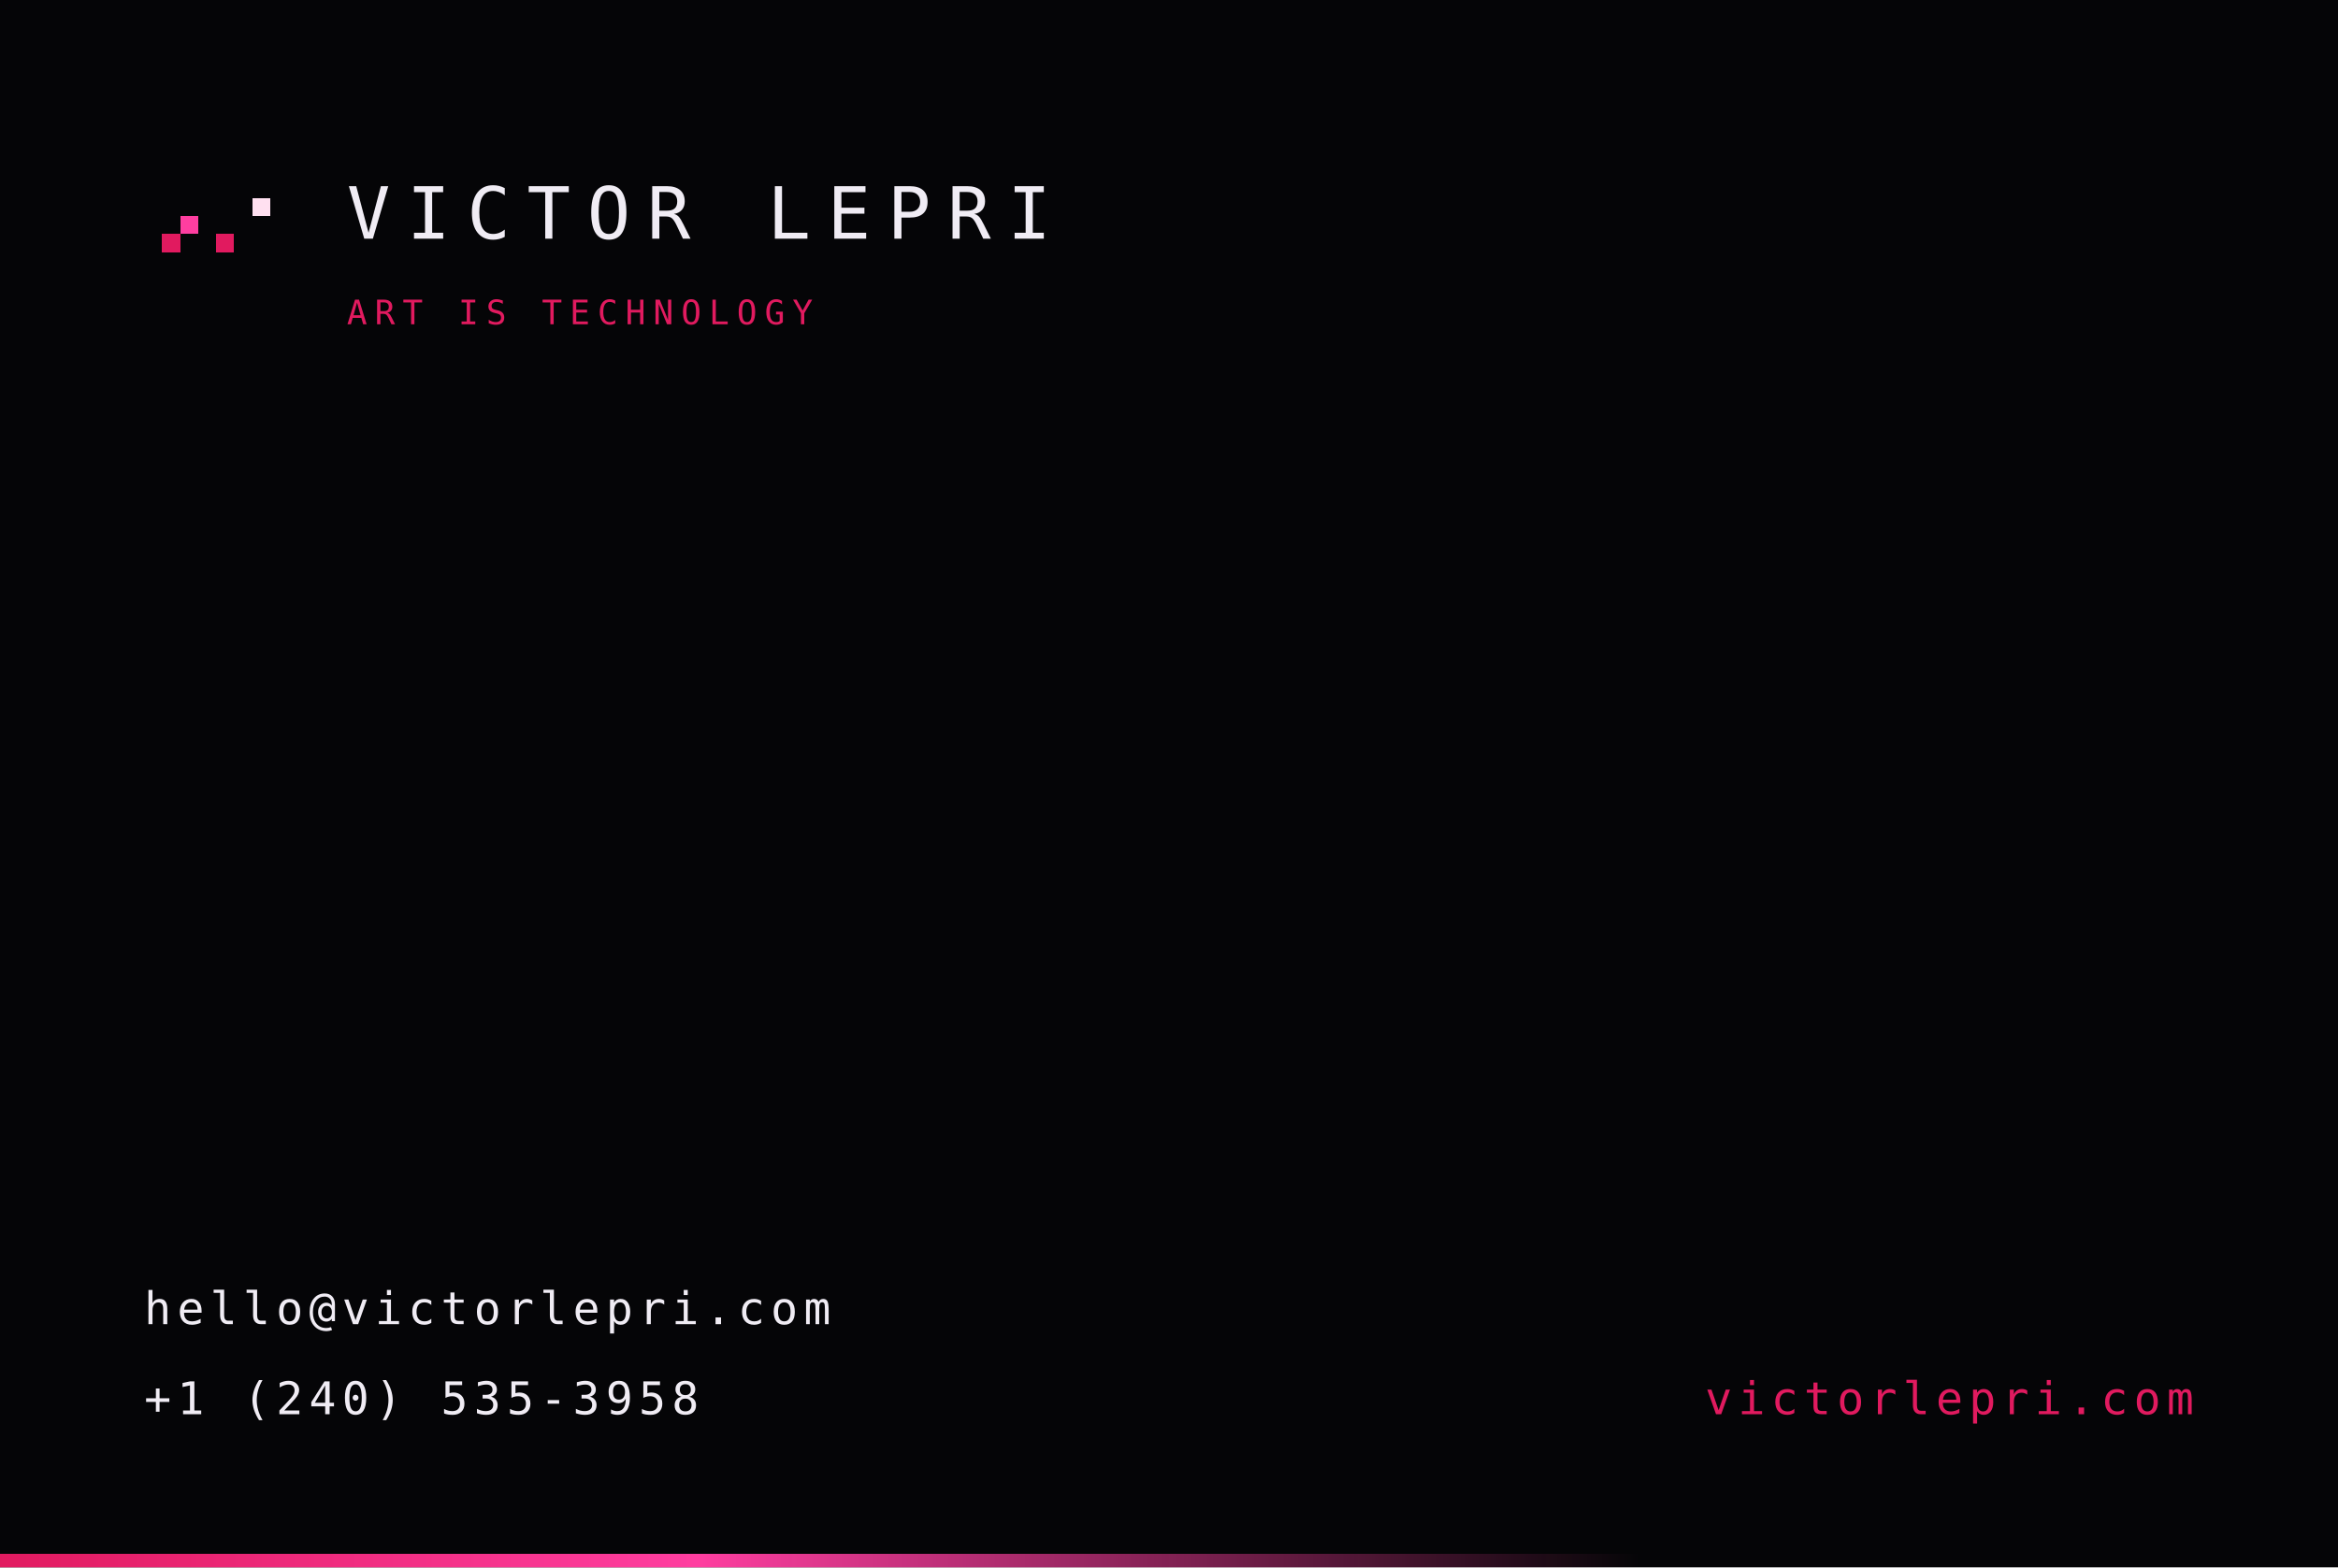
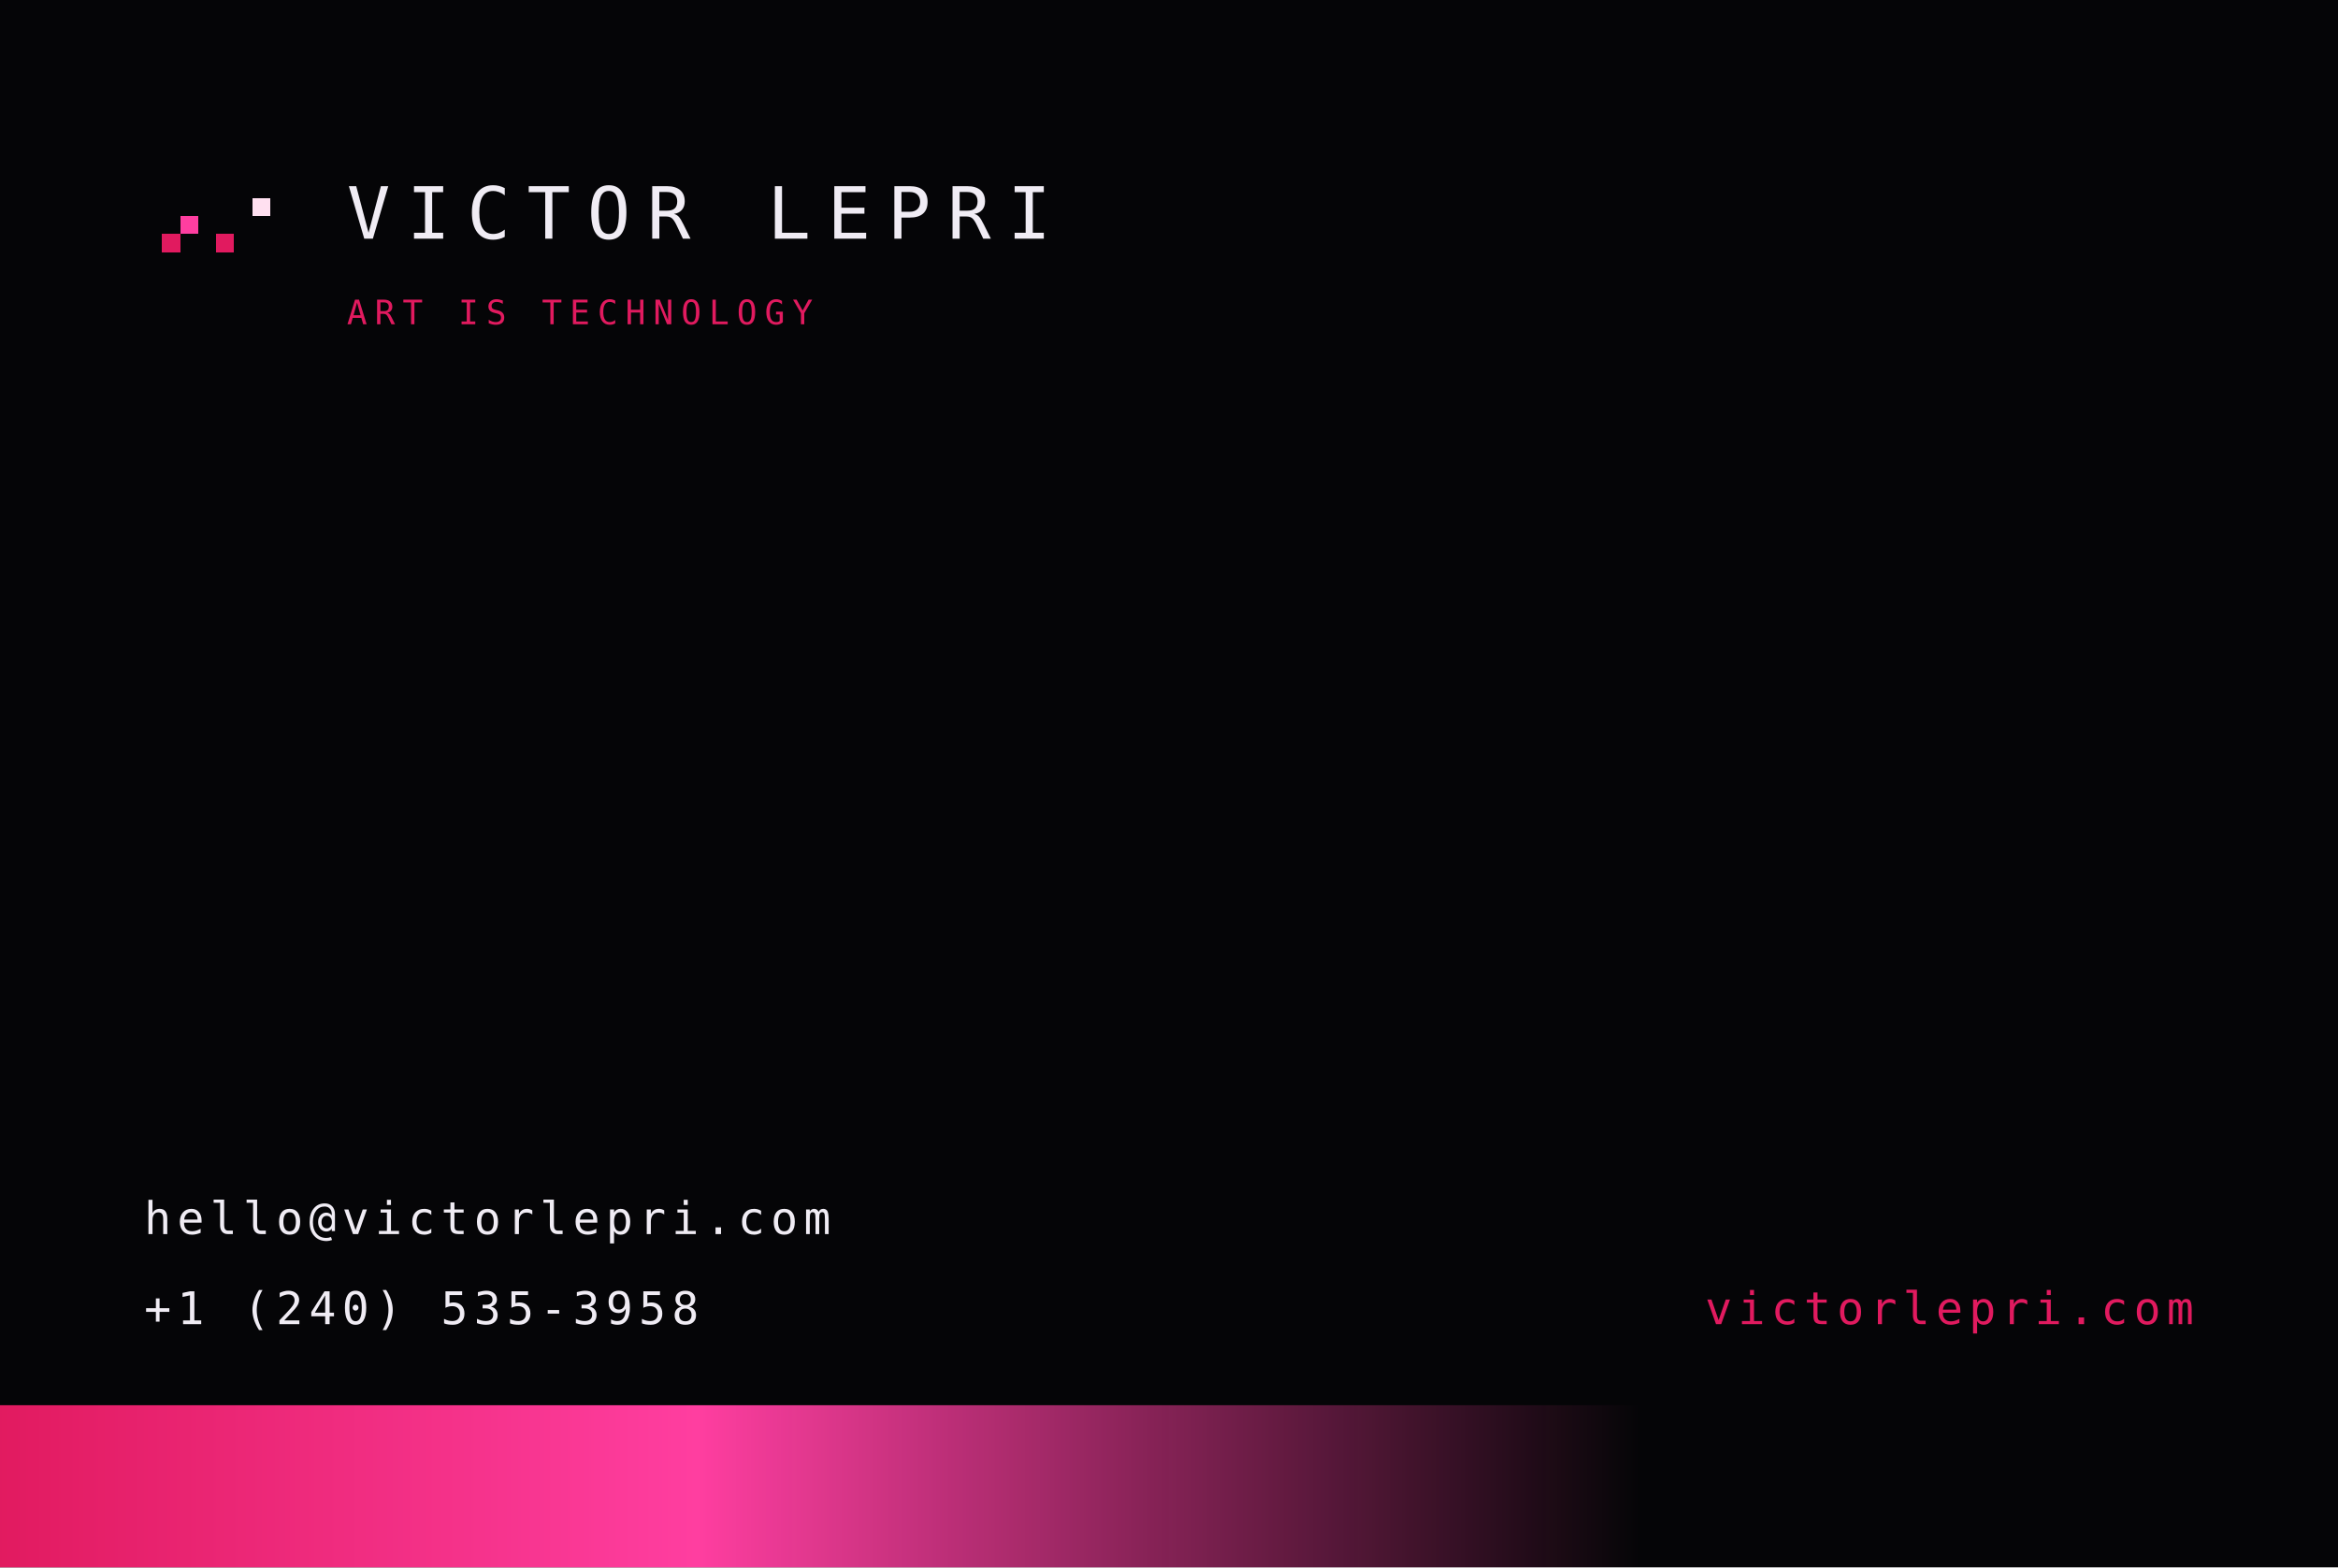
<svg xmlns="http://www.w3.org/2000/svg" width="1038" height="696" viewBox="0 0 1038 696">
  <defs>
    <linearGradient id="rule" x1="0" y1="0" x2="1" y2="0">
      <stop offset="0" stop-color="#e11a5f" />
      <stop offset="0.3" stop-color="#ff3ea0" />
      <stop offset="0.7" stop-color="#ff3ea0" stop-opacity="0" />
    </linearGradient>
  </defs>
  <g id="layer-the ground">
    <rect width="1038" height="696" fill="#050507" />
+   </g>
+   <g id="layer-the gradient rule">
+     <rect x="0" y="624" width="1038" height="72" fill="url(#rule)" />
  </g>
  <g id="layer-the mark">
    <g shape-rendering="crispEdges" transform="translate(64,64) scale(8)">
      <rect x="1" y="5" width="1" height="1" fill="#e11a5f" />
      <rect x="2" y="4" width="1" height="1" fill="#ff3ea0" />
      <rect x="4" y="5" width="1" height="1" fill="#e11a5f" />
      <rect x="6" y="3" width="1" height="1" fill="#ffe0f0" />
    </g>
  </g>
  <g id="layer-the name">
    <text x="154" y="106" font-family="Menlo, Consolas, DejaVu Sans Mono, monospace" font-size="32" letter-spacing="7.4" fill="#f0ecf4" font-weight="300">VICTOR LEPRI</text>
  </g>
  <g id="layer-the front slogan">
    <text x="154" y="144" font-family="Menlo, Consolas, DejaVu Sans Mono, monospace" font-size="15" letter-spacing="3.333" fill="#e11a5f" font-weight="300">ART IS TECHNOLOGY</text>
  </g>
  <g id="layer-the email">
-     <text x="64" y="588" font-family="Menlo, Consolas, DejaVu Sans Mono, monospace" font-size="20" letter-spacing="2.6" fill="#f0ecf4" font-weight="300">hello@victorlepri.com</text>
+     <text x="64" y="548" font-family="Menlo, Consolas, DejaVu Sans Mono, monospace" font-size="20" letter-spacing="2.6" fill="#f0ecf4" font-weight="300">hello@victorlepri.com</text>
  </g>
  <g id="layer-the phone">
-     <text x="64" y="628" font-family="Menlo, Consolas, DejaVu Sans Mono, monospace" font-size="20" letter-spacing="2.6" fill="#f0ecf4" font-weight="300">+1 (240) 535-3958</text>
+     <text x="64" y="588" font-family="Menlo, Consolas, DejaVu Sans Mono, monospace" font-size="20" letter-spacing="2.6" fill="#f0ecf4" font-weight="300">+1 (240) 535-3958</text>
  </g>
  <g id="layer-the site">
-     <text x="974" y="628" font-family="Menlo, Consolas, DejaVu Sans Mono, monospace" font-size="20" letter-spacing="2.6" fill="#e11a5f" font-weight="300" text-anchor="end">victorlepri.com</text>
-   </g>
-   <g id="layer-the gradient rule">
-     <rect x="0" y="690" width="1038" height="6" fill="url(#rule)" />
+     <text x="974" y="588" font-family="Menlo, Consolas, DejaVu Sans Mono, monospace" font-size="20" letter-spacing="2.6" fill="#e11a5f" font-weight="300" text-anchor="end">victorlepri.com</text>
  </g>
</svg>
